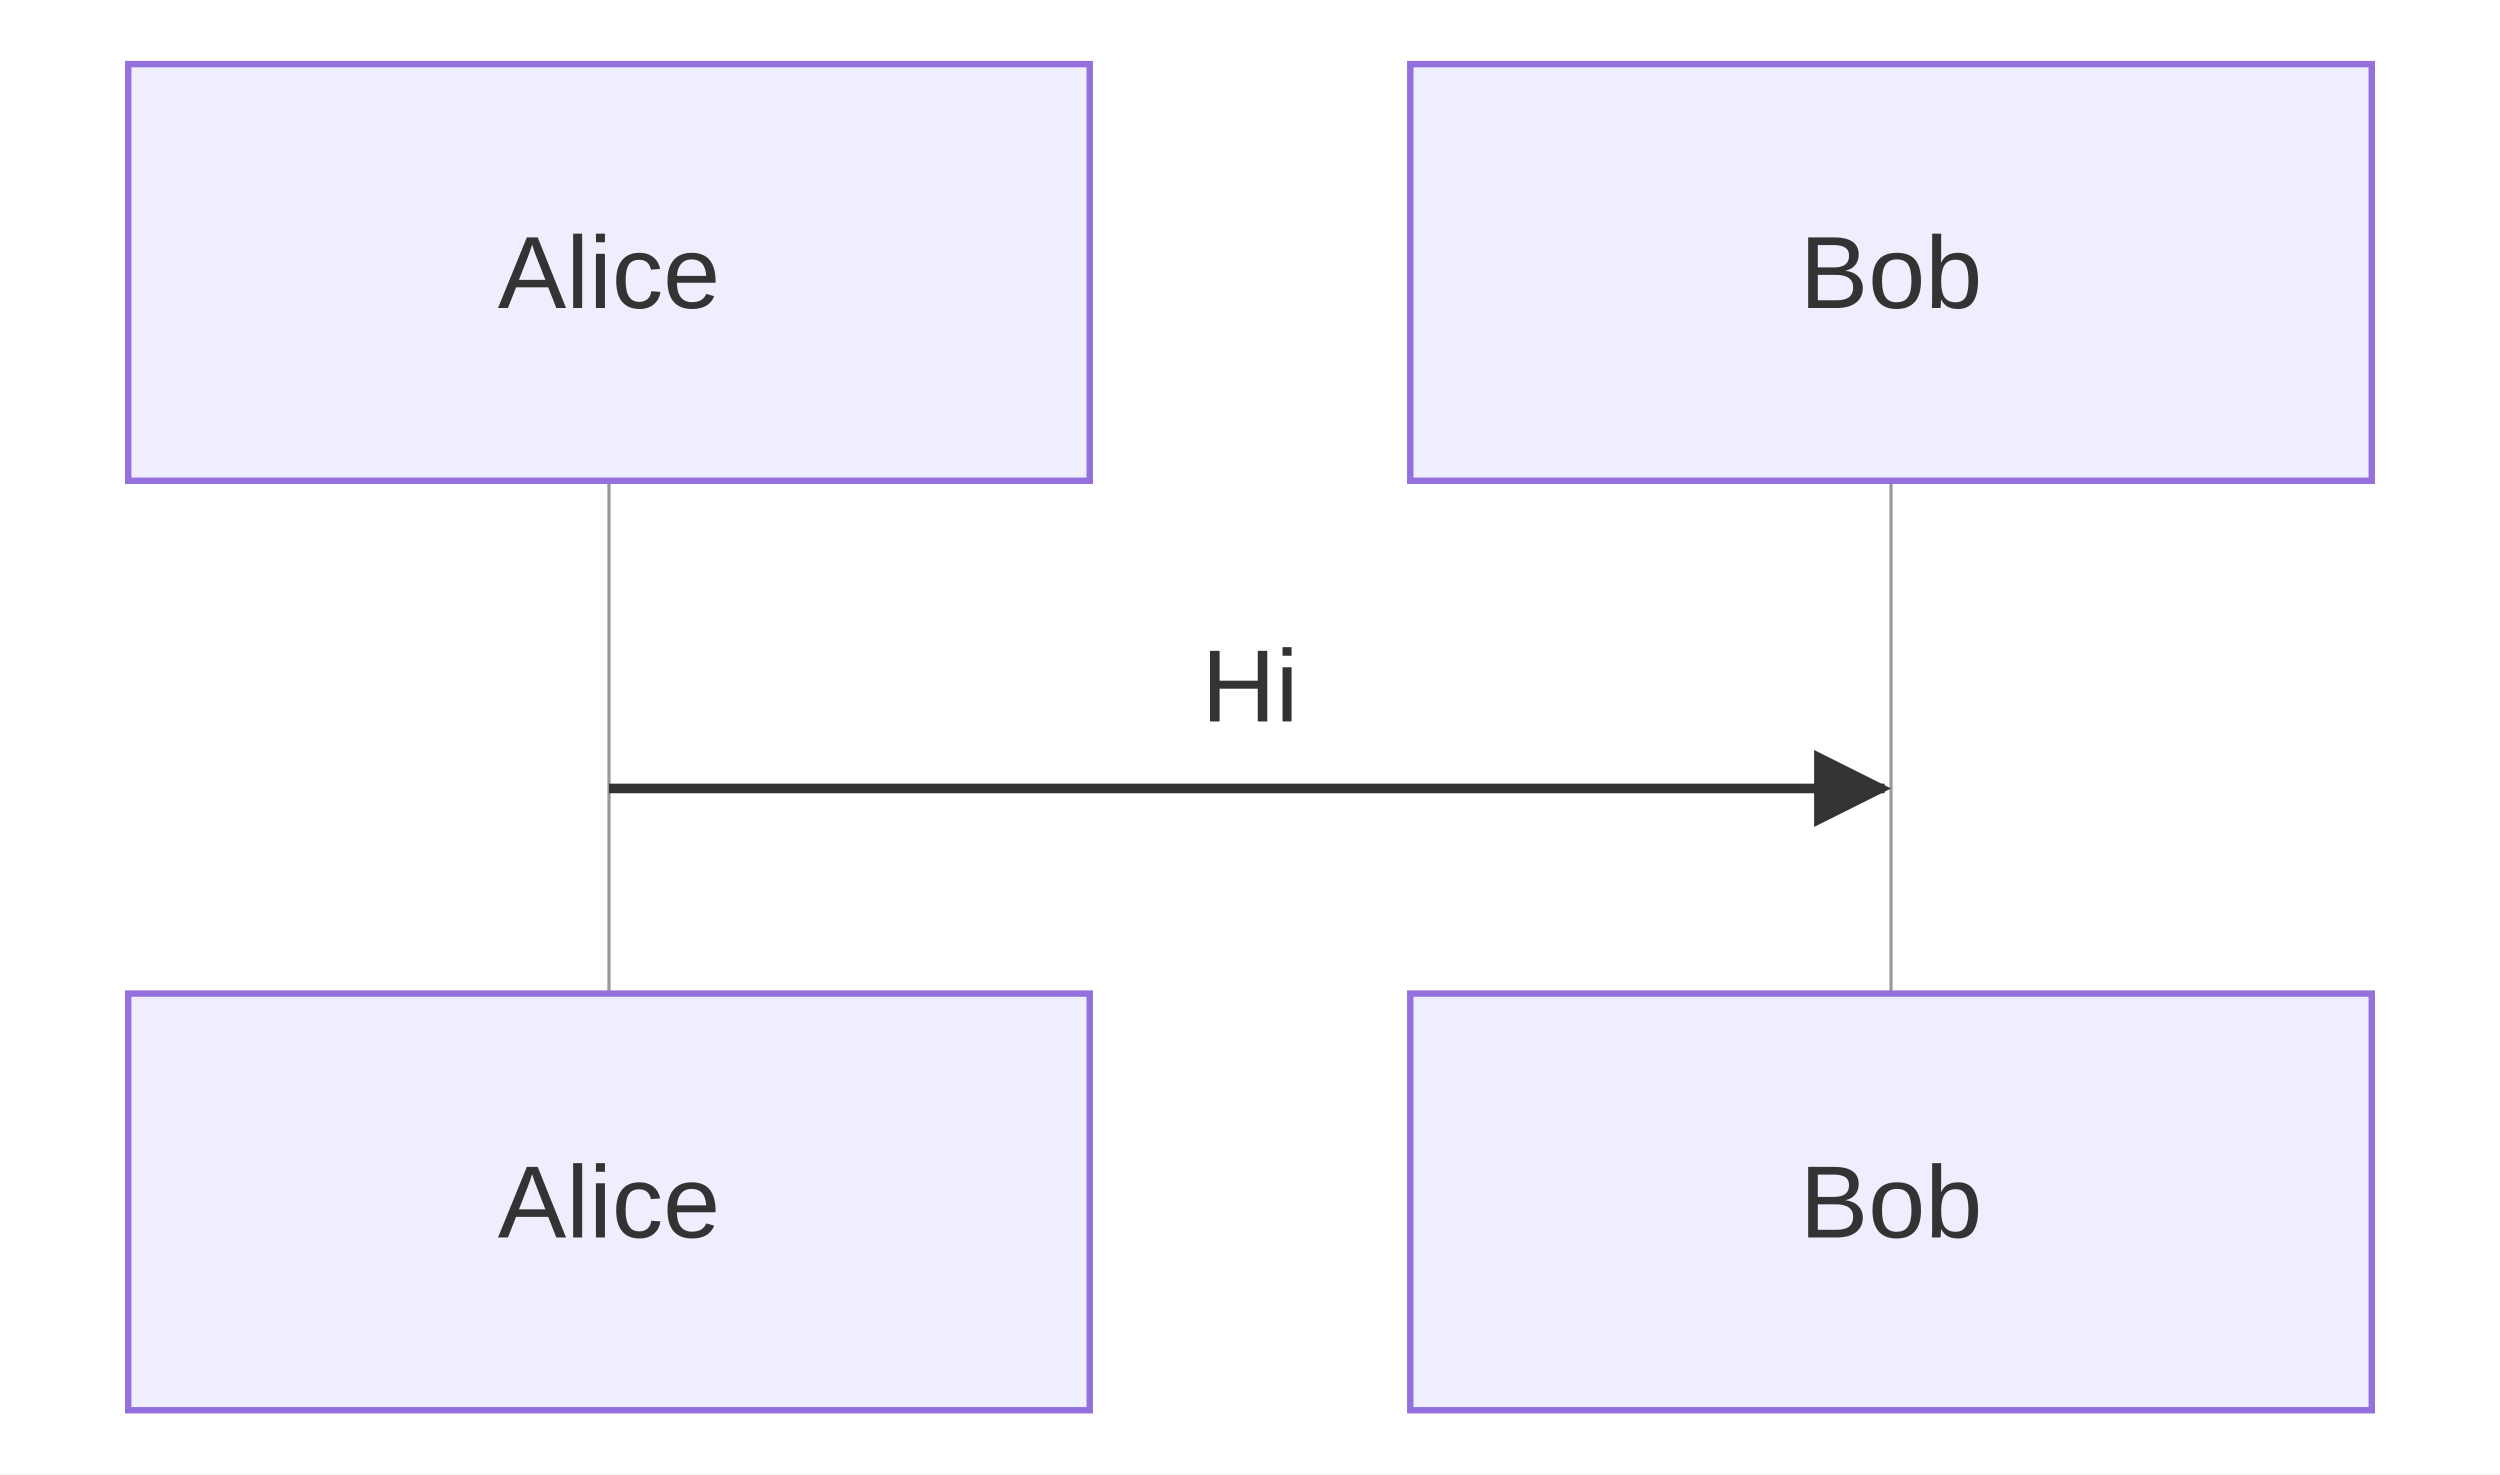
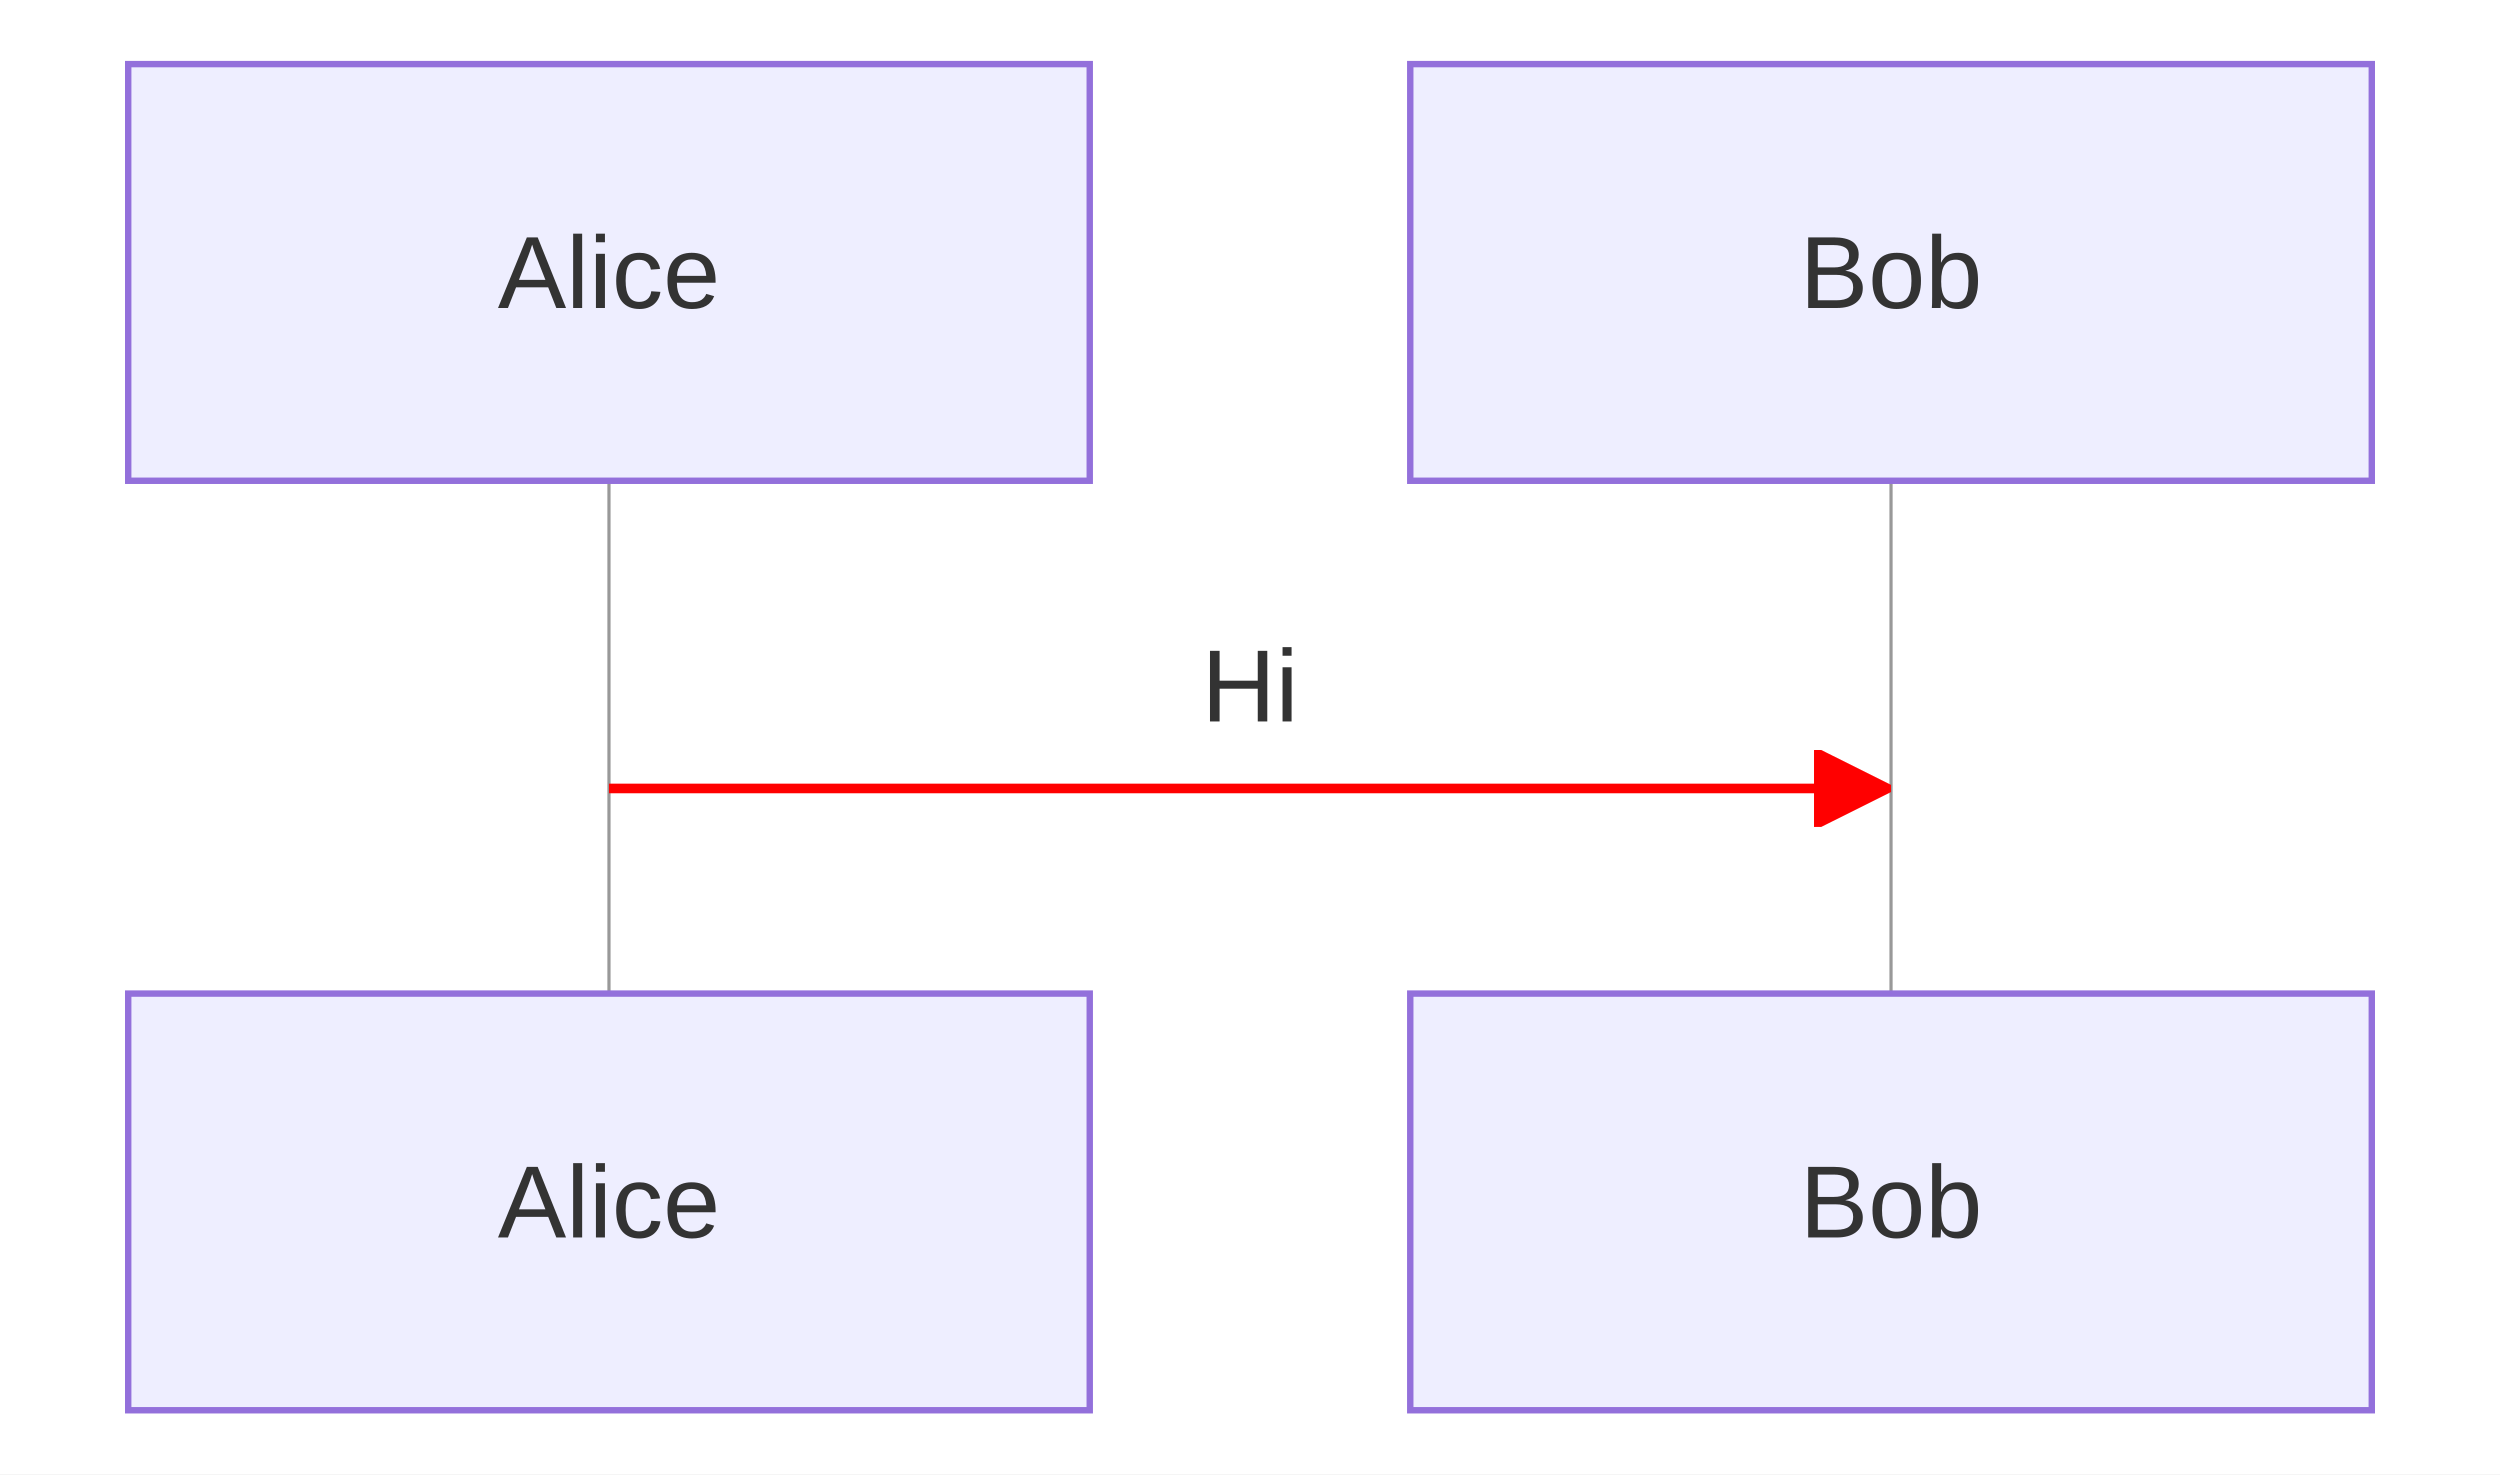
<svg xmlns="http://www.w3.org/2000/svg" id="mermaid" class="sequence" width="390" height="230" viewBox="-20 -10 390 230" role="graphics-document document" aria-roledescription="sequence" aria-labelledby="chart-title-mermaid">
-   <style>#mermaid{font-family:"trebuchet ms",verdana,arial,sans-serif;font-size:16px;}#mermaid .actor{fill:#ECECFF;stroke:#9370DB;stroke-width:1px;}#mermaid .actor-man circle,#mermaid .actor-line{fill:#ECECFF;stroke:#9370DB;stroke-width:2px;}#mermaid text{fill:#333;}#mermaid .lifeline{stroke:#999;stroke-width:0.5px;}#mermaid .msg{stroke:#333;stroke-width:1.5px;fill:none;}#mermaid .msg.dotted{stroke-dasharray:3,3;}#mermaid .note{fill:#fff5ad;stroke:#aaaa33;stroke-width:1px;}#mermaid .act{fill:#f4f4f4;stroke:#666;stroke-width:1px;}#mermaid .block{fill:none;stroke:#526e9c;stroke-width:1.5px;}#mermaid .block-sep{stroke:#526e9c;stroke-width:1.5px;stroke-dasharray:3,3;}#mermaid .block-tab{fill:#ECECFF;stroke:#526e9c;stroke-width:1.5px;}#mermaid .block-kw{font-size:14px;font-weight:bold;}#mermaid .seqnum{fill:#333;}#mermaid .seqnum-t{fill:#fff;font-size:12px;}#mermaid .title{font-size:18px;}#mermaid .box{stroke:rgba(0,0,0,0.5);stroke-width:1px;}#mermaid .destroy{stroke:#333;stroke-width:2px;fill:none;}#mermaid .actor{fill:#eef;}#mermaid .messageLine0,#mermaid .messageLine1{stroke:red;}#mermaid .arrowhead{fill:red;}</style>
+   <style>#mermaid{font-family:"trebuchet ms",verdana,arial,sans-serif;font-size:16px;}#mermaid .actor{fill:#ECECFF;stroke:#9370DB;stroke-width:1px;}#mermaid .actor-man circle,#mermaid .actor-line{fill:#ECECFF;stroke:#9370DB;stroke-width:2px;}#mermaid text{fill:#333;}#mermaid .lifeline{stroke:#999;stroke-width:0.5px;}#mermaid .msg{stroke:#333;stroke-width:1.5px;fill:none;}#mermaid .msg.dotted{stroke-dasharray:3,3;}#mermaid .note{fill:#fff5ad;stroke:#aaaa33;stroke-width:1px;}#mermaid .act{fill:#f4f4f4;stroke:#666;stroke-width:1px;}#mermaid .block{fill:none;stroke:#526e9c;stroke-width:1.5px;}#mermaid .block-sep{stroke:#526e9c;stroke-width:1.5px;stroke-dasharray:3,3;}#mermaid .block-tab{fill:#ECECFF;stroke:#526e9c;stroke-width:1.5px;}#mermaid .block-kw{font-size:14px;font-weight:bold;}#mermaid .seqnum{fill:#333;}#mermaid .seqnum-t{fill:#fff;font-size:12px;}#mermaid .title{font-size:18px;}#mermaid .box{stroke:rgba(0,0,0,0.5);stroke-width:1px;}#mermaid .destroy{stroke:#333;stroke-width:2px;fill:none;}#mermaid .actor{fill:#eef;}#mermaid .messageLine0,#mermaid .messageLine1{stroke:red;}#mermaid .arrowhead{fill:red;}#mermaid .actor-man circle{fill:#eef;}#mermaid .msg,#mermaid .destroy{stroke:red;}#mermaid .seqnum{fill:red;}#mermaid marker path,#mermaid marker polygon{fill:red;stroke:red;}</style>
  <defs>
    <marker id="sq-arrow" viewBox="0 0 12 12" refX="11" refY="6" markerWidth="12" markerHeight="12" markerUnits="userSpaceOnUse" orient="auto">
      <path d="M0,0 L12,6 L0,12 z" fill="#333" />
    </marker>
    <marker id="sq-arrow-start" viewBox="0 0 12 12" refX="1" refY="6" markerWidth="12" markerHeight="12" markerUnits="userSpaceOnUse" orient="auto">
      <path d="M12,0 L0,6 L12,12 z" fill="#333" />
    </marker>
    <marker id="sq-cross" viewBox="0 0 12 12" refX="10" refY="6" markerWidth="12" markerHeight="12" markerUnits="userSpaceOnUse" orient="auto">
      <path d="M2,2 L10,10 M10,2 L2,10" stroke="#333" stroke-width="2" />
    </marker>
    <marker id="sq-async" viewBox="0 0 12 12" refX="11" refY="6" markerWidth="12" markerHeight="12" markerUnits="userSpaceOnUse" orient="auto">
      <path d="M0,0 L12,6 L0,12" fill="none" stroke="#333" stroke-width="1.5" />
    </marker>
  </defs>
  <rect x="-20" y="-10" width="390" height="230" fill="white" />
  <line class="lifeline" x1="75" y1="65" x2="75" y2="145" />
  <rect class="actor" x="0" y="0" width="150" height="65" />
  <text class="actor-label" x="75" y="32.5" text-anchor="middle" dominant-baseline="central">Alice</text>
  <line class="lifeline" x1="275" y1="65" x2="275" y2="145" />
  <rect class="actor" x="200" y="0" width="150" height="65" />
  <text class="actor-label" x="275" y="32.5" text-anchor="middle" dominant-baseline="central">Bob</text>
  <text class="msg-text" x="175" y="97" text-anchor="middle" dominant-baseline="central">Hi</text>
  <path class="msg" d="M75,113 L274,113" marker-end="url(#sq-arrow)" />
  <rect class="actor" x="0" y="145" width="150" height="65" />
  <text class="actor-label" x="75" y="177.5" text-anchor="middle" dominant-baseline="central">Alice</text>
  <rect class="actor" x="200" y="145" width="150" height="65" />
  <text class="actor-label" x="275" y="177.5" text-anchor="middle" dominant-baseline="central">Bob</text>
</svg>
